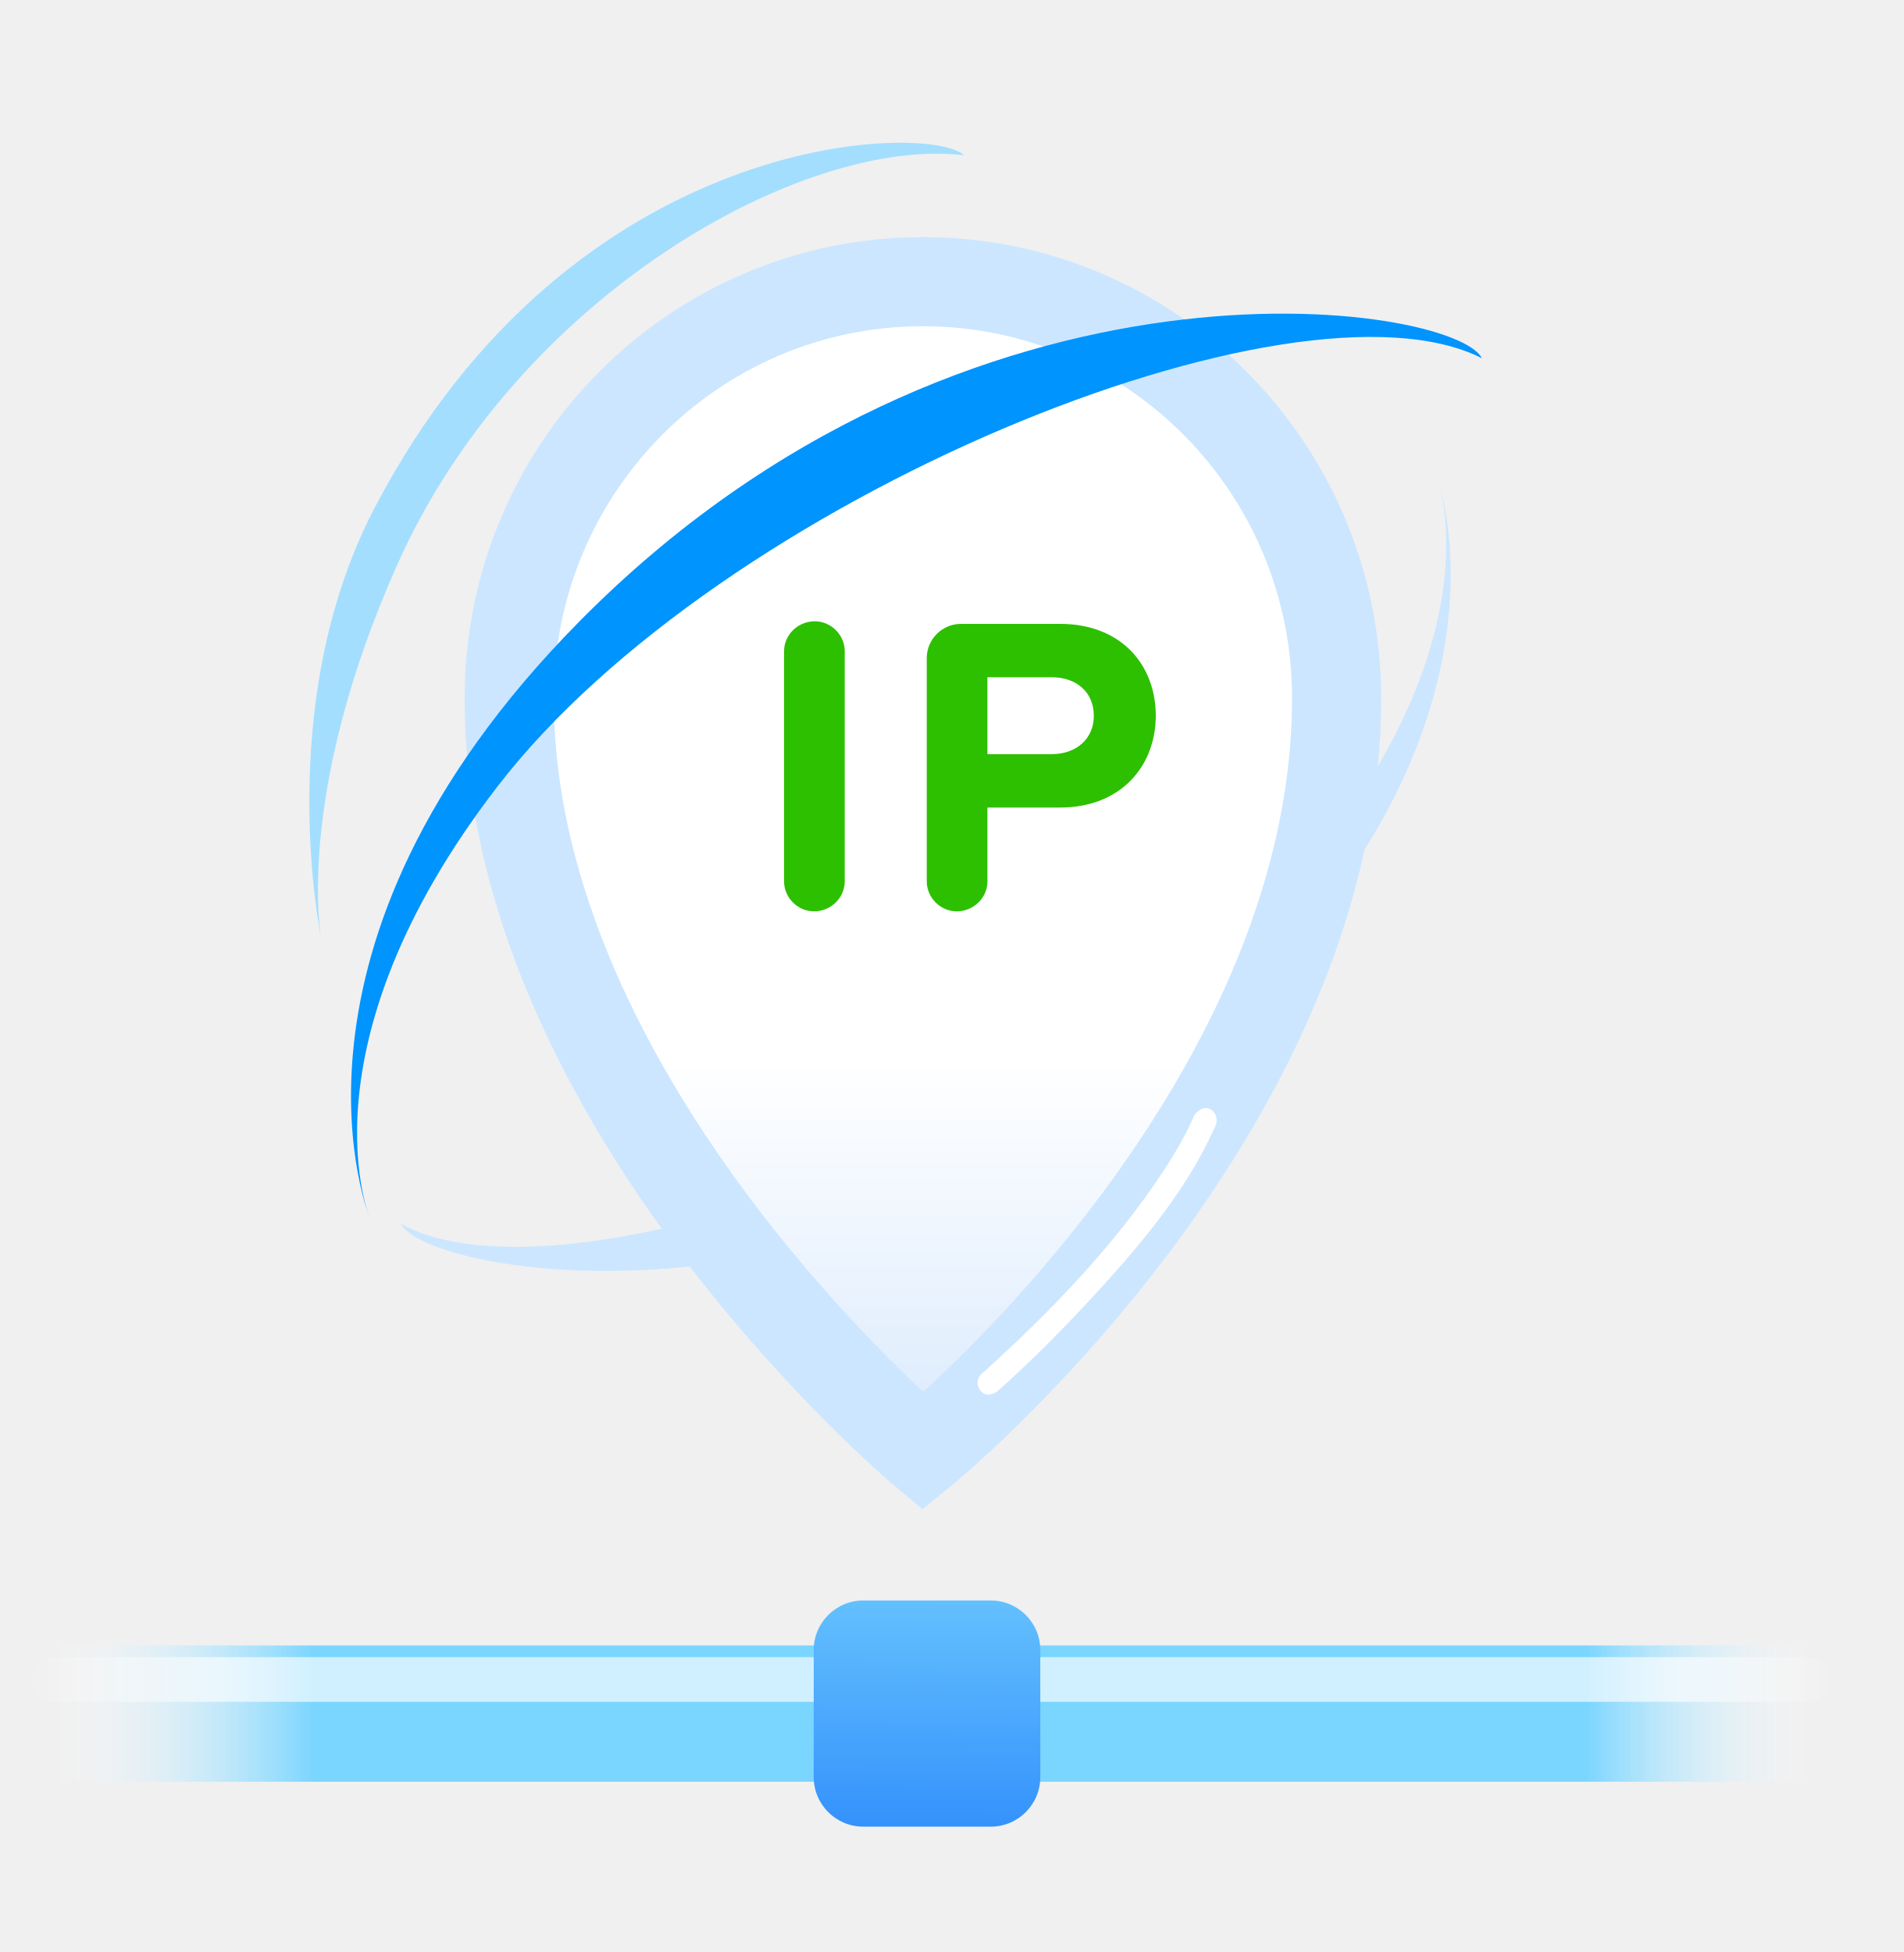
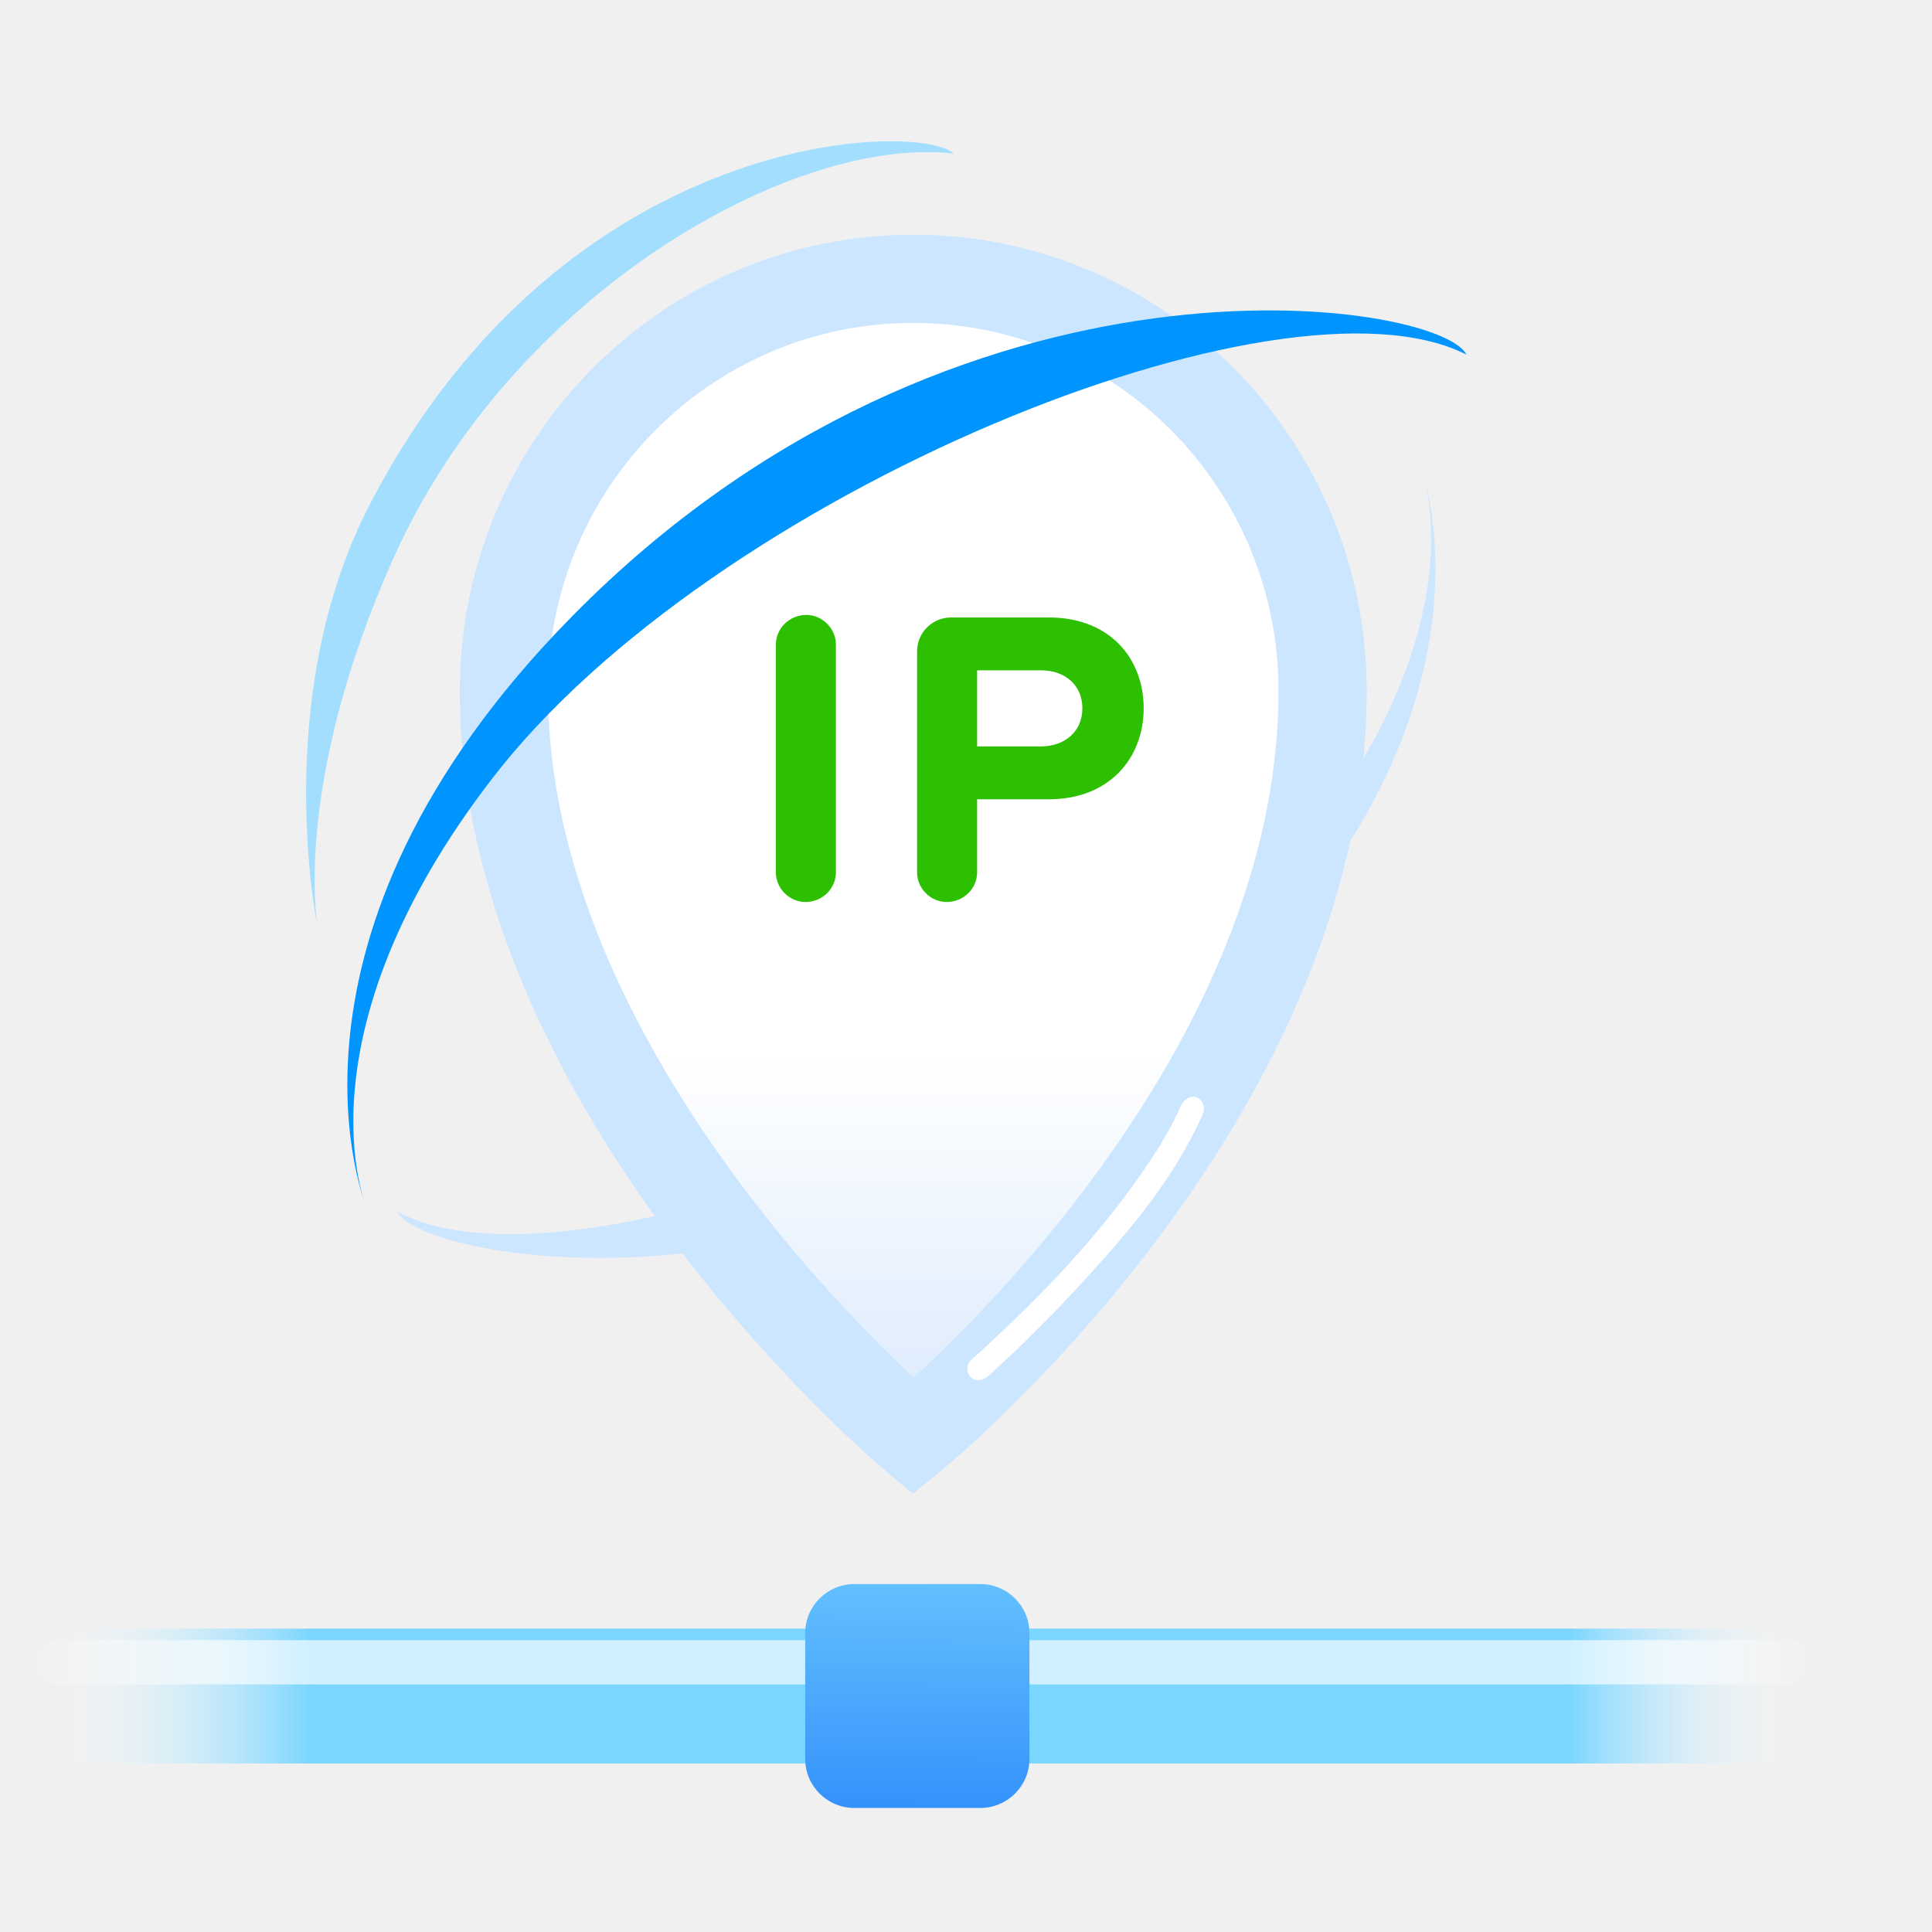
- <svg xmlns="http://www.w3.org/2000/svg" height="100%" style="fill-rule:evenodd;clip-rule:evenodd;stroke-miterlimit:10;" version="1.1" viewBox="0 0 503 516" width="100%" xml:space="preserve">
+ <svg xmlns="http://www.w3.org/2000/svg" height="100%" style="fill-rule:evenodd;clip-rule:evenodd;stroke-miterlimit:10;zoom: 1;" xml:space="preserve" width="100%" version="1.1" viewBox="0 0 516 516">
  <rect height="515.633" id="_10.-Dedicated-IP" style="fill:none;" width="501.738" x="0.297" y="-0.005" />
  <clipPath id="_clip1">
    <rect height="515.633" width="501.738" x="0.297" y="-0.005" />
  </clipPath>
  <g clip-path="url(#_clip1)">
    <path d="M379.671,125.614c0,0 16.445,41.941 -34.027,103.125c-55.598,67.399 -195.589,119.015 -239.609,94.798c5.895,13.257 122.188,35.696 218.911,-56.125c79.755,-75.712 54.725,-141.798 54.725,-141.798Z" id="Shape-3-copy" style="fill:#cce6ff;" />
    <path d="M243.915,74.462c-60.389,0 -109.336,49.276 -109.336,110.07c0,107.539 109.336,199.15 109.336,199.15c0,0 109.336,-89.127 109.336,-199.15c0,-60.794 -48.947,-110.07 -109.336,-110.07" id="Shape-1" style="fill:url(#_Linear2);stroke:#cce6ff;stroke-width:23.56px;" />
    <path d="M223.253,233.005l0,-60.864c0,-4.291 -3.613,-7.904 -7.904,-7.904c-4.517,0 -8.13,3.613 -8.13,7.904l0,60.864c0,4.291 3.613,7.905 7.904,7.905c4.517,0 8.13,-3.614 8.13,-7.905Zm56.911,-68.091c16.392,0.024 25.294,11.081 25.294,24.278c0,13.099 -9.034,24.278 -25.294,24.278l-19.197,0l0,19.535c0,4.291 -3.613,7.905 -8.13,7.905c-4.291,0 -7.905,-3.614 -7.905,-7.905l0,-59.057c0,-4.952 4.038,-9.006 9.034,-9.034l26.198,0Zm-2.146,34.441c6.348,-0.02 11.066,-3.968 11.066,-10.163c0,-6.323 -4.742,-10.163 -11.066,-10.163l-17.051,0l0,20.326l17.051,0Z" id="IP" style="fill:#2dc000;" />
    <path d="M319.055,292.928c1.973,0.436 3.096,2.557 2.169,4.676c-0.166,0.379 -0.335,0.757 -0.507,1.133c-7.654,16.732 -19.876,31.041 -32.53,44.728c-7.829,8.468 -16.005,16.656 -24.568,24.322c0,0 -1.841,1.35 -3.455,0.638c-1.717,-0.757 -2.366,-3.238 -1.217,-4.74c0.557,-0.728 0.803,-0.791 1.153,-1.107c17.586,-15.927 34.295,-33.154 47.418,-53.096c3.053,-4.639 5.859,-9.455 8.077,-14.546c0,0 1.329,-2.27 3.46,-2.008Z" style="fill:#fff;fill-rule:nonzero;" />
    <path d="M97.912,322.536c0,0 -19.658,-45.514 33.599,-114.679c58.666,-76.19 210.782,-138.162 260.121,-113.167c-6.98,-14.361 -135.778,-34.713 -238.787,69.866c-84.938,86.232 -54.933,157.98 -54.933,157.98Z" id="Shape-3" style="fill:#0094ff;" />
    <path d="M84.96,248.338c-0.093,-0.115 -7.33,-37.666 20,-99c31.737,-71.225 107.282,-113.368 149.792,-108.307c-8.891,-8.587 -103.257,-7.449 -155.792,93.307c-27.229,52.22 -14,114 -14,114Z" id="Shape-3-copy-2" style="fill:#a3deff;" />
    <g id="Dedicated">
      <rect height="36.016" id="Rectangle-1-copy" style="fill:url(#_Linear3);" width="489" x="0.497" y="434.97" />
      <path d="M483.778,443.956c0,-3.257 -2.644,-5.902 -5.901,-5.902l-463.635,0c-3.257,0 -5.901,2.645 -5.901,5.902l0,0.013c0,3.257 2.644,5.902 5.901,5.902l463.635,0c3.257,0 5.901,-2.645 5.901,-5.902l0,-0.013Z" id="Rounded-Rectangle-1-copy" style="fill:url(#_Linear4);" />
      <path d="M274.939,436.179c0,-7.233 -5.872,-13.105 -13.105,-13.105l-33.674,0c-7.233,0 -13.105,5.872 -13.105,13.105l0,33.582c0,7.233 5.872,13.106 13.105,13.106l33.674,0c7.233,0 13.105,-5.873 13.105,-13.106l0,-33.582Z" id="Rounded-Rectangle-1-copy-7" style="fill:url(#_Linear5);" />
    </g>
  </g>
  <defs>
    <linearGradient gradientTransform="matrix(7.93106e-15,129.524,-129.524,7.93106e-15,191.002,280.422)" gradientUnits="userSpaceOnUse" id="_Linear2" x1="0" x2="1" y1="0" y2="0">
      <stop offset="0" style="stop-color:#fff;stop-opacity:1" />
      <stop offset="1" style="stop-color:#d0e4fc;stop-opacity:1" />
    </linearGradient>
    <linearGradient gradientTransform="matrix(471.803,0,0,708.019,10.4947,458.257)" gradientUnits="userSpaceOnUse" id="_Linear3" x1="0" x2="1" y1="0" y2="0">
      <stop offset="0" style="stop-color:#fff;stop-opacity:0" />
      <stop offset="0.15" style="stop-color:#7ad5ff;stop-opacity:1" />
      <stop offset="0.87" style="stop-color:#7ad5ff;stop-opacity:1" />
      <stop offset="1" style="stop-color:#fff;stop-opacity:0" />
    </linearGradient>
    <linearGradient gradientTransform="matrix(475.437,0,0,11.8163,8.34073,443.962)" gradientUnits="userSpaceOnUse" id="_Linear4" x1="0" x2="1" y1="0" y2="0">
      <stop offset="0" style="stop-color:#fff;stop-opacity:0" />
      <stop offset="0.11" style="stop-color:#fff;stop-opacity:0.651" />
      <stop offset="0.91" style="stop-color:#fff;stop-opacity:0.651" />
      <stop offset="1" style="stop-color:#fff;stop-opacity:0" />
    </linearGradient>
    <linearGradient gradientTransform="matrix(-0.955743,106.338,-106.338,-0.955743,246.357,394.337)" gradientUnits="userSpaceOnUse" id="_Linear5" x1="0" x2="1" y1="0" y2="0">
      <stop offset="0" style="stop-color:#7ad6ff;stop-opacity:1" />
      <stop offset="1" style="stop-color:#2684fb;stop-opacity:1" />
    </linearGradient>
  </defs>
</svg>
